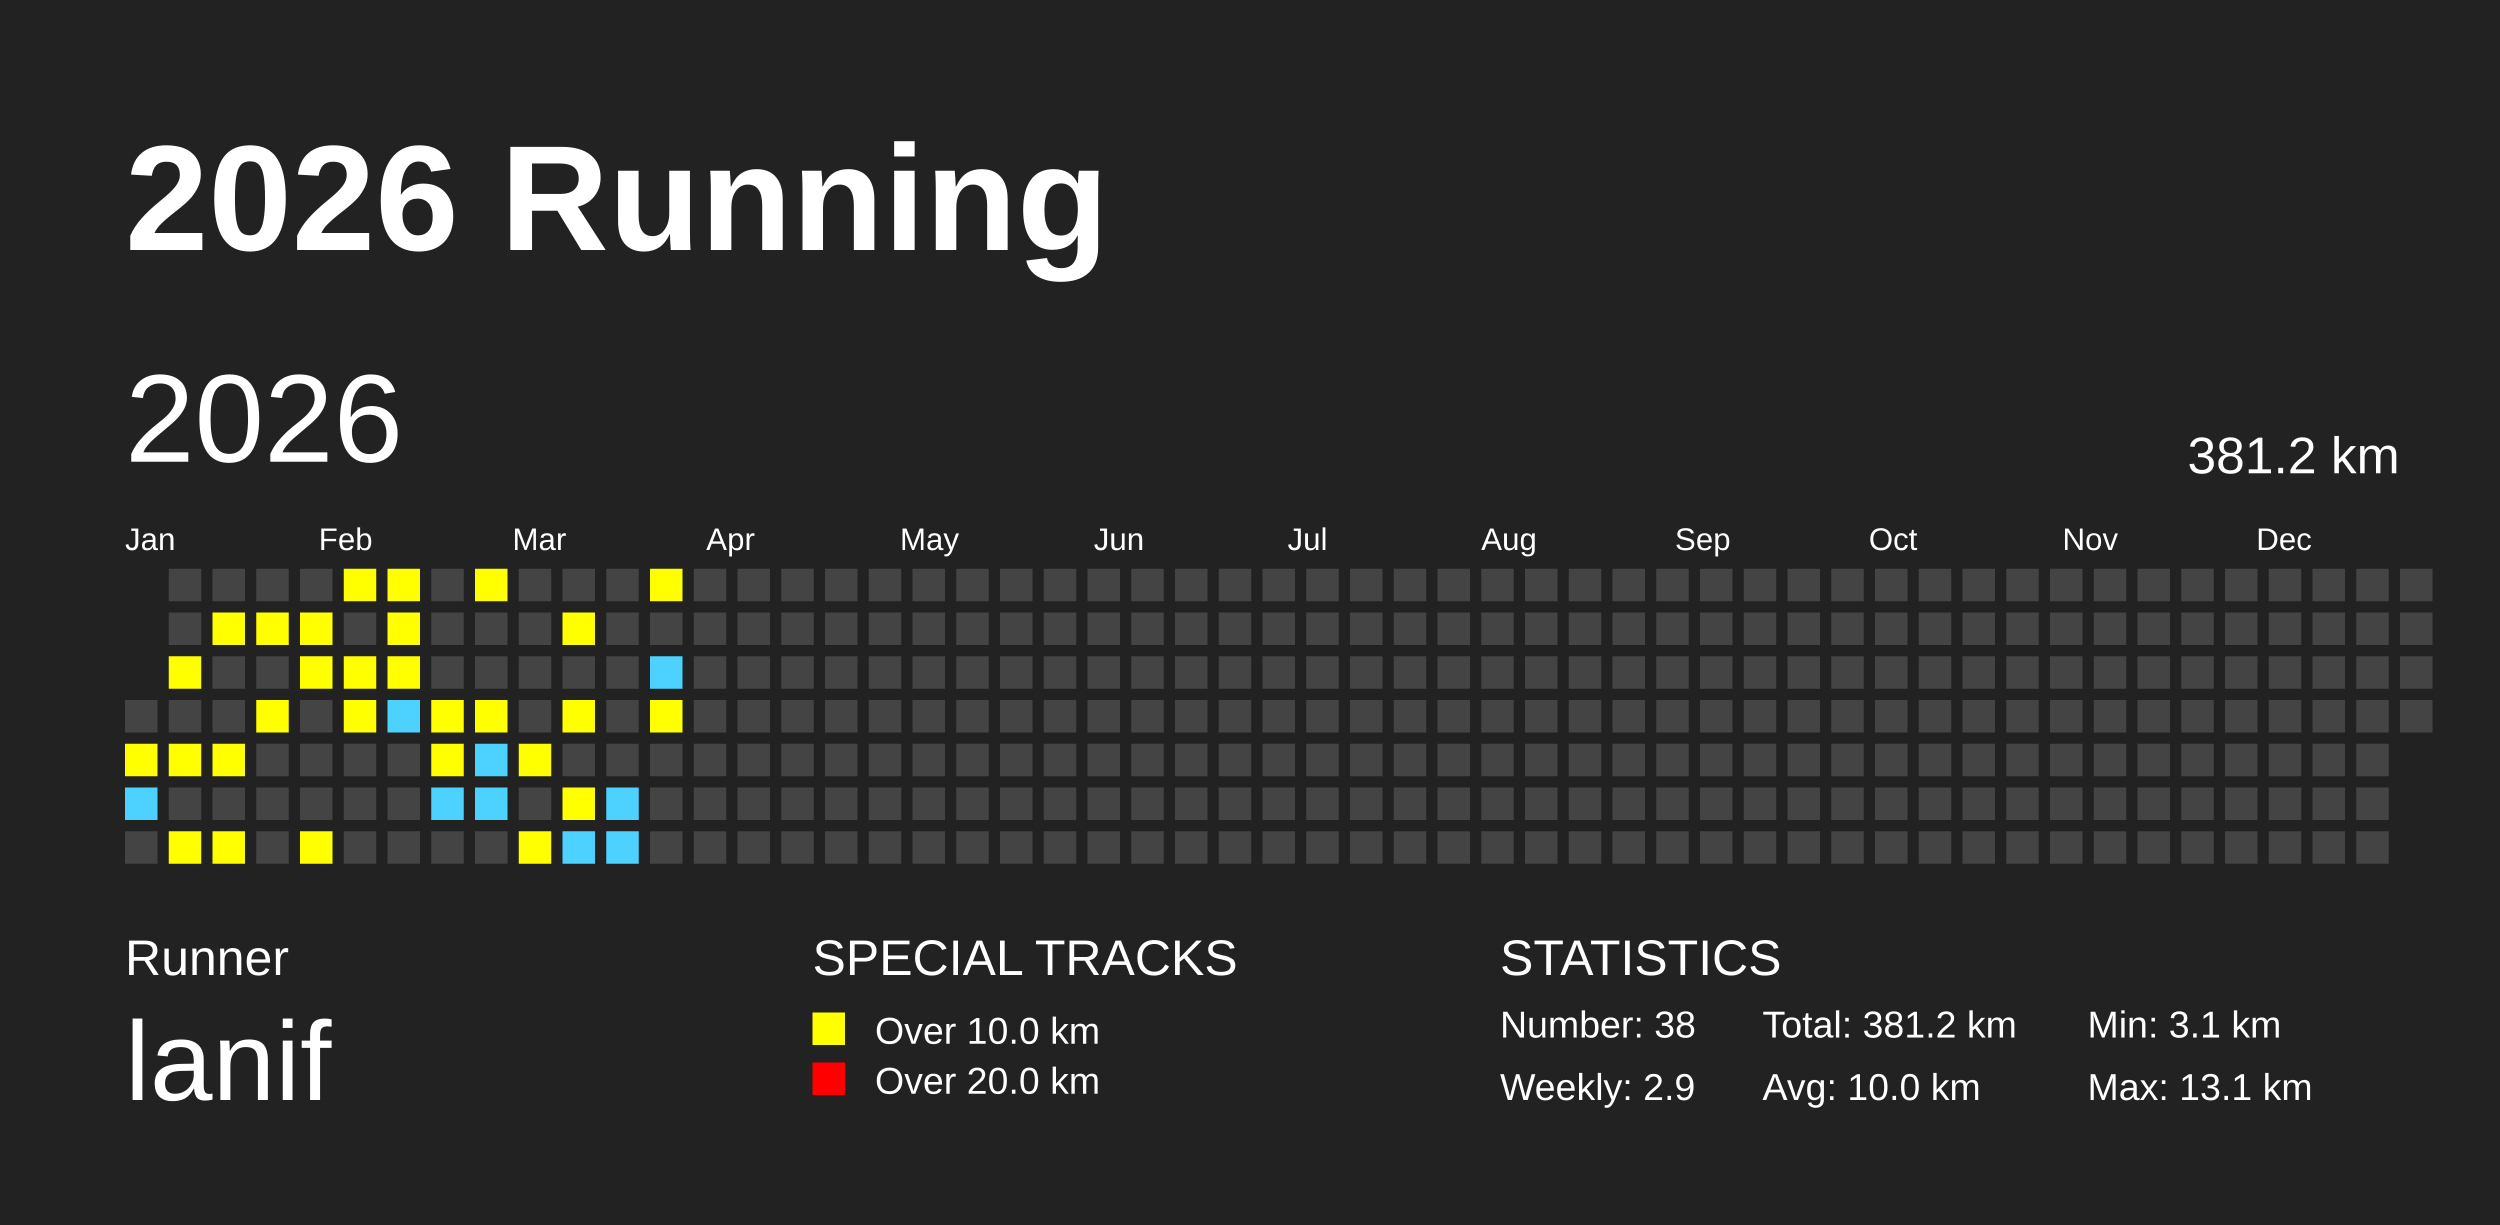
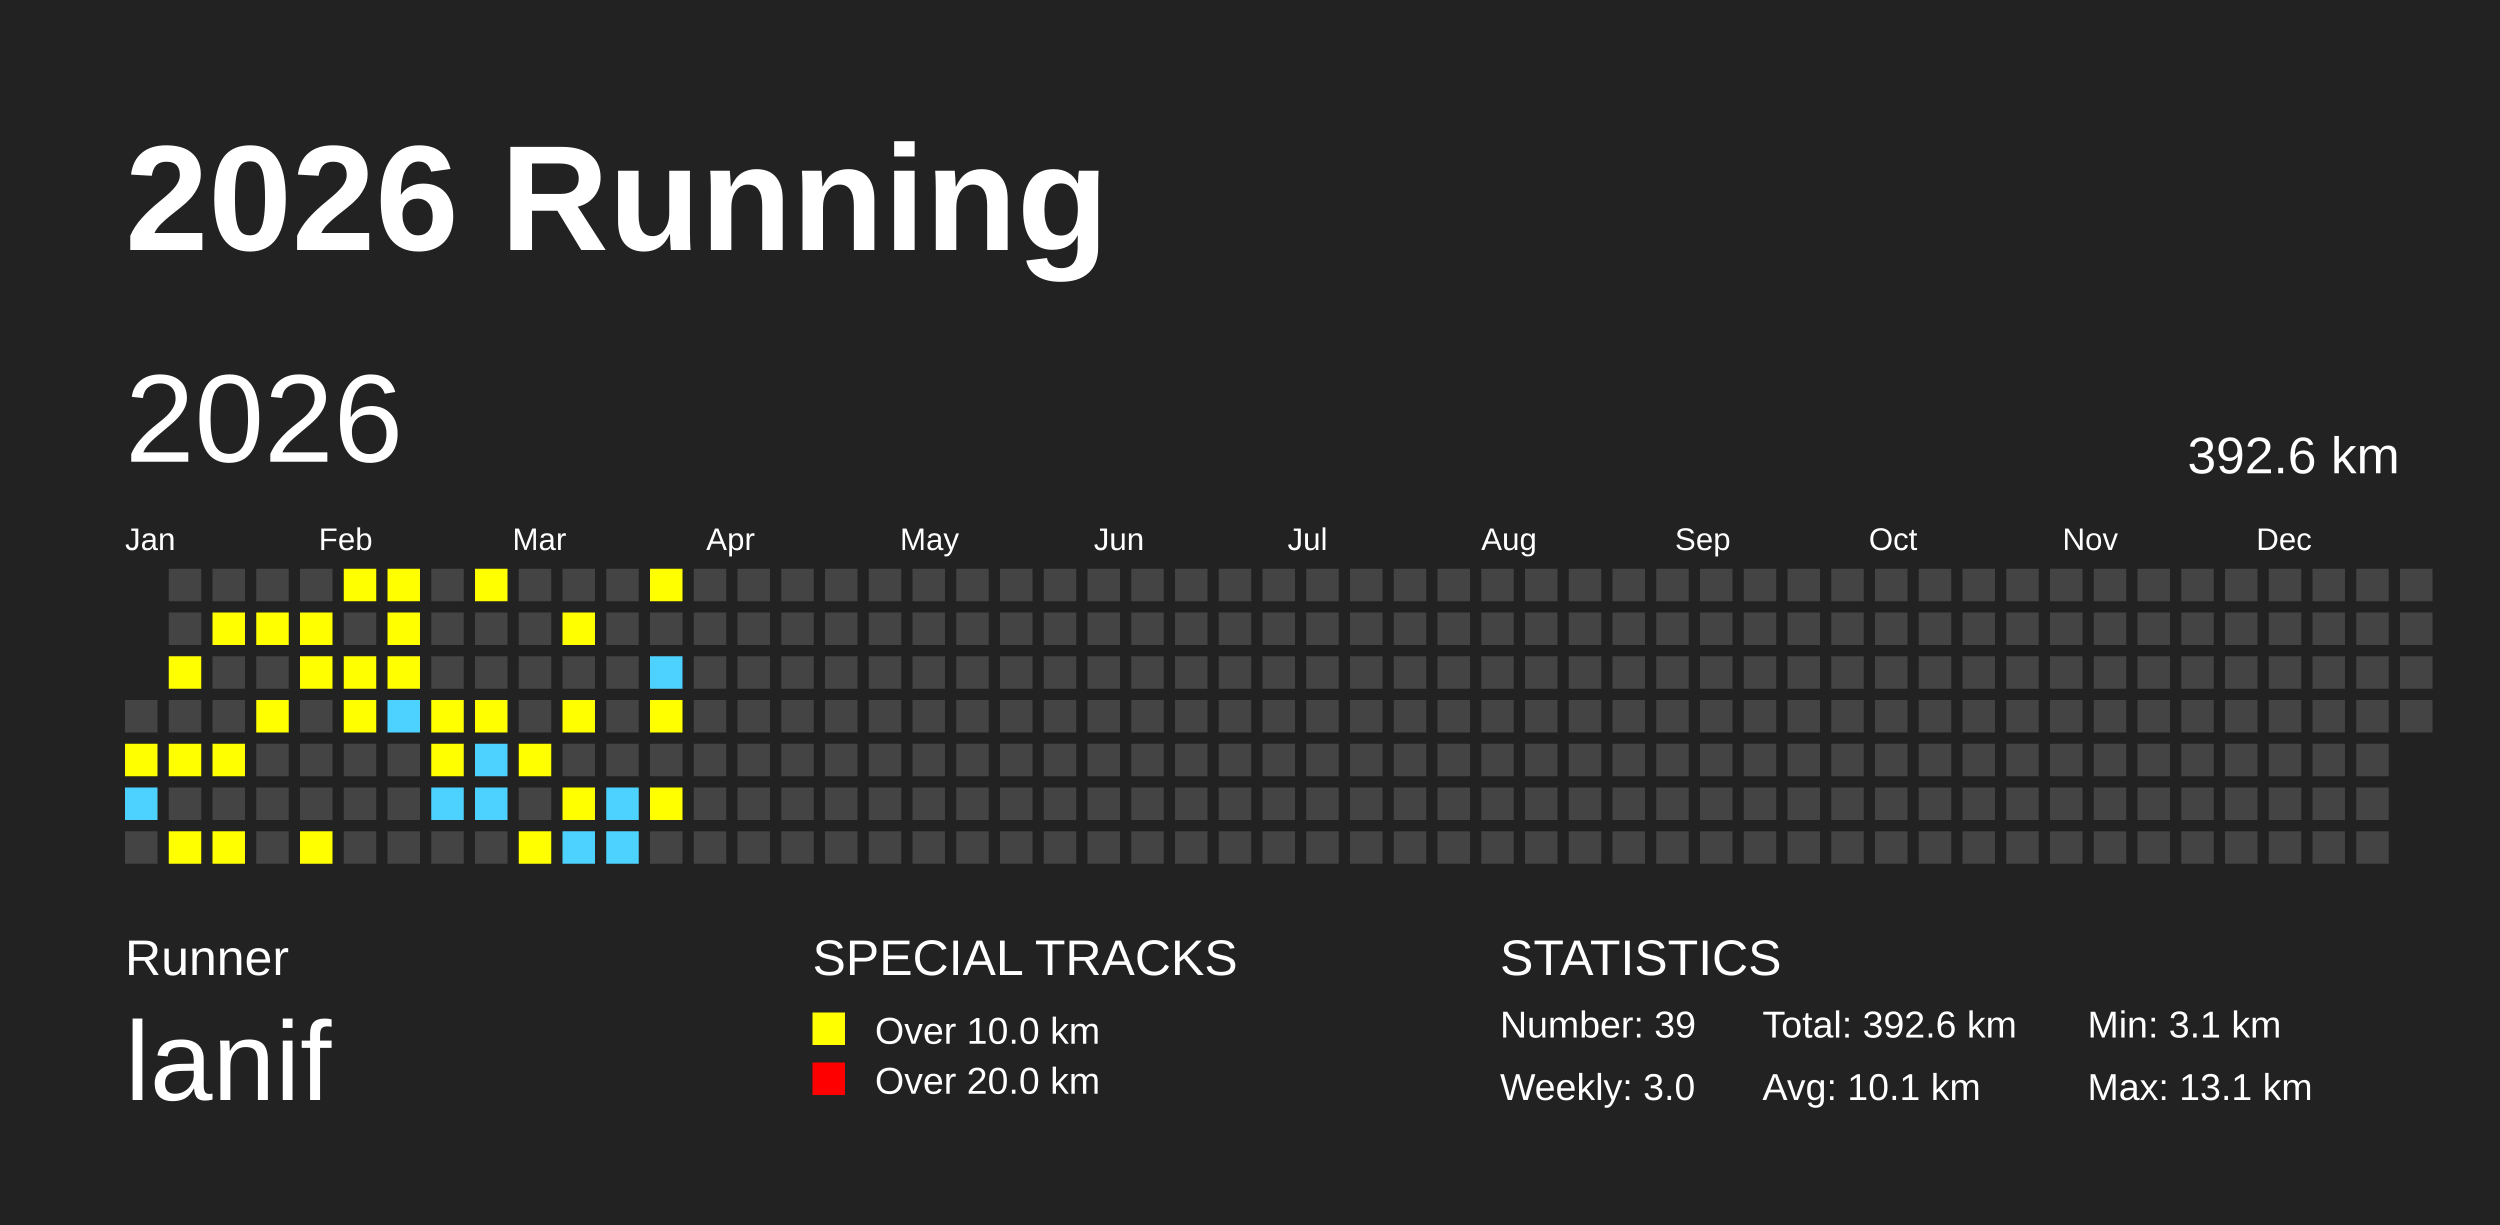
<svg xmlns="http://www.w3.org/2000/svg" baseProfile="full" height="98mm" version="1.1" viewBox="0,0,200,98" width="200mm">
  <defs />
  <rect fill="#222222" height="98" width="200" x="0" y="0" />
  <text fill="#FFFFFF" style="font-size:12px; font-family:Arial; font-weight:bold;" x="10" y="20">2026 Running</text>
  <text fill="#FFFFFF" style="font-size:4px; font-family:Arial" x="10" y="78">Runner</text>
  <text fill="#FFFFFF" style="font-size:9px; font-family:Arial" x="10" y="88">lanif</text>
  <text fill="#FFFFFF" style="font-size:4px; font-family:Arial" x="65" y="78">SPECIAL TRACKS</text>
  <rect fill="yellow" height="2.6" width="2.6" x="65" y="81" />
  <text fill="#FFFFFF" style="font-size:3px; font-family:Arial" x="70" y="83.5">Over 10.0 km</text>
  <rect fill="red" height="2.6" width="2.6" x="65" y="85" />
  <text fill="#FFFFFF" style="font-size:3px; font-family:Arial" x="70" y="87.5">Over 20.0 km</text>
  <text fill="#FFFFFF" style="font-size:4px; font-family:Arial" x="120" y="78">STATISTICS</text>
-   <text fill="#FFFFFF" style="font-size:3px; font-family:Arial" x="120" y="83">Number: 38</text>
-   <text fill="#FFFFFF" style="font-size:3px; font-family:Arial" x="120" y="88">Weekly: 2.9</text>
-   <text fill="#FFFFFF" style="font-size:3px; font-family:Arial" x="141" y="83">Total: 381.2 km</text>
-   <text fill="#FFFFFF" style="font-size:3px; font-family:Arial" x="141" y="88">Avg: 10.0 km</text>
+   <text fill="#FFFFFF" style="font-size:3px; font-family:Arial" x="120" y="83">Number: 39</text>
+   <text fill="#FFFFFF" style="font-size:3px; font-family:Arial" x="120" y="88">Weekly: 3.0</text>
+   <text fill="#FFFFFF" style="font-size:3px; font-family:Arial" x="141" y="83">Total: 392.6 km</text>
+   <text fill="#FFFFFF" style="font-size:3px; font-family:Arial" x="141" y="88">Avg: 10.1 km</text>
  <text fill="#FFFFFF" style="font-size:3px; font-family:Arial" x="167" y="83">Min: 3.1 km</text>
  <text fill="#FFFFFF" style="font-size:3px; font-family:Arial" x="167" y="88">Max: 13.1 km</text>
  <text dominant-baseline="hanging" fill="#FFFFFF" style="font-size:10.0px; font-family:Arial;" x="10" y="30">2026</text>
-   <text dominant-baseline="hanging" fill="#FFFFFF" style="font-size:4.125px; font-family:Arial;" x="175" y="35">381.2 km</text>
+   <text dominant-baseline="hanging" fill="#FFFFFF" style="font-size:4.125px; font-family:Arial;" x="175" y="35">392.6 km</text>
  <text fill="#FFFFFF" style="font-size:2.5px; font-family:Arial" x="10.0" y="44">Jan</text>
  <text fill="#FFFFFF" style="font-size:2.5px; font-family:Arial" x="25.5" y="44">Feb</text>
  <text fill="#FFFFFF" style="font-size:2.5px; font-family:Arial" x="41.0" y="44">Mar</text>
  <text fill="#FFFFFF" style="font-size:2.5px; font-family:Arial" x="56.5" y="44">Apr</text>
  <text fill="#FFFFFF" style="font-size:2.5px; font-family:Arial" x="72.0" y="44">May</text>
  <text fill="#FFFFFF" style="font-size:2.5px; font-family:Arial" x="87.5" y="44">Jun</text>
  <text fill="#FFFFFF" style="font-size:2.5px; font-family:Arial" x="103.0" y="44">Jul</text>
  <text fill="#FFFFFF" style="font-size:2.5px; font-family:Arial" x="118.5" y="44">Aug</text>
  <text fill="#FFFFFF" style="font-size:2.5px; font-family:Arial" x="134.0" y="44">Sep</text>
  <text fill="#FFFFFF" style="font-size:2.5px; font-family:Arial" x="149.5" y="44">Oct</text>
  <text fill="#FFFFFF" style="font-size:2.5px; font-family:Arial" x="165.0" y="44">Nov</text>
  <text fill="#FFFFFF" style="font-size:2.5px; font-family:Arial" x="180.5" y="44">Dec</text>
  <rect fill="#444444" height="2.6" width="2.6" x="10.0" y="56.0" />
  <rect fill="yellow" height="2.6" width="2.6" x="10.0" y="59.5" />
  <rect fill="#4DD2FF" height="2.6" width="2.6" x="10.0" y="63.0" />
  <rect fill="#444444" height="2.6" width="2.6" x="10.0" y="66.5" />
  <rect fill="#444444" height="2.6" width="2.6" x="13.5" y="45.5" />
  <rect fill="#444444" height="2.6" width="2.6" x="13.5" y="49.0" />
  <rect fill="yellow" height="2.6" width="2.6" x="13.5" y="52.5" />
  <rect fill="#444444" height="2.6" width="2.6" x="13.5" y="56.0" />
  <rect fill="yellow" height="2.6" width="2.6" x="13.5" y="59.5" />
  <rect fill="#444444" height="2.6" width="2.6" x="13.5" y="63.0" />
  <rect fill="yellow" height="2.6" width="2.6" x="13.5" y="66.5" />
  <rect fill="#444444" height="2.6" width="2.6" x="17.0" y="45.5" />
  <rect fill="yellow" height="2.6" width="2.6" x="17.0" y="49.0" />
  <rect fill="#444444" height="2.6" width="2.6" x="17.0" y="52.5" />
  <rect fill="#444444" height="2.6" width="2.6" x="17.0" y="56.0" />
  <rect fill="yellow" height="2.6" width="2.6" x="17.0" y="59.5" />
  <rect fill="#444444" height="2.6" width="2.6" x="17.0" y="63.0" />
  <rect fill="yellow" height="2.6" width="2.6" x="17.0" y="66.5" />
  <rect fill="#444444" height="2.6" width="2.6" x="20.5" y="45.5" />
  <rect fill="yellow" height="2.6" width="2.6" x="20.5" y="49.0" />
  <rect fill="#444444" height="2.6" width="2.6" x="20.5" y="52.5" />
  <rect fill="yellow" height="2.6" width="2.6" x="20.5" y="56.0" />
  <rect fill="#444444" height="2.6" width="2.6" x="20.5" y="59.5" />
  <rect fill="#444444" height="2.6" width="2.6" x="20.5" y="63.0" />
  <rect fill="#444444" height="2.6" width="2.6" x="20.5" y="66.5" />
  <rect fill="#444444" height="2.6" width="2.6" x="24.0" y="45.5" />
  <rect fill="yellow" height="2.6" width="2.6" x="24.0" y="49.0" />
  <rect fill="yellow" height="2.6" width="2.6" x="24.0" y="52.5" />
  <rect fill="#444444" height="2.6" width="2.6" x="24.0" y="56.0" />
  <rect fill="#444444" height="2.6" width="2.6" x="24.0" y="59.5" />
  <rect fill="#444444" height="2.6" width="2.6" x="24.0" y="63.0" />
  <rect fill="yellow" height="2.6" width="2.6" x="24.0" y="66.5" />
  <rect fill="yellow" height="2.6" width="2.6" x="27.5" y="45.5" />
  <rect fill="#444444" height="2.6" width="2.6" x="27.5" y="49.0" />
  <rect fill="yellow" height="2.6" width="2.6" x="27.5" y="52.5" />
  <rect fill="yellow" height="2.6" width="2.6" x="27.5" y="56.0" />
  <rect fill="#444444" height="2.6" width="2.6" x="27.5" y="59.5" />
  <rect fill="#444444" height="2.6" width="2.6" x="27.5" y="63.0" />
  <rect fill="#444444" height="2.6" width="2.6" x="27.5" y="66.5" />
  <rect fill="yellow" height="2.6" width="2.6" x="31.0" y="45.5" />
  <rect fill="yellow" height="2.6" width="2.6" x="31.0" y="49.0" />
  <rect fill="yellow" height="2.6" width="2.6" x="31.0" y="52.5" />
  <rect fill="#4DD2FF" height="2.6" width="2.6" x="31.0" y="56.0" />
  <rect fill="#444444" height="2.6" width="2.6" x="31.0" y="59.5" />
  <rect fill="#444444" height="2.6" width="2.6" x="31.0" y="63.0" />
  <rect fill="#444444" height="2.6" width="2.6" x="31.0" y="66.5" />
  <rect fill="#444444" height="2.6" width="2.6" x="34.5" y="45.5" />
  <rect fill="#444444" height="2.6" width="2.6" x="34.5" y="49.0" />
  <rect fill="#444444" height="2.6" width="2.6" x="34.5" y="52.5" />
  <rect fill="yellow" height="2.6" width="2.6" x="34.5" y="56.0" />
  <rect fill="yellow" height="2.6" width="2.6" x="34.5" y="59.5" />
  <rect fill="#4DD2FF" height="2.6" width="2.6" x="34.5" y="63.0" />
  <rect fill="#444444" height="2.6" width="2.6" x="34.5" y="66.5" />
  <rect fill="yellow" height="2.6" width="2.6" x="38.0" y="45.5" />
  <rect fill="#444444" height="2.6" width="2.6" x="38.0" y="49.0" />
  <rect fill="#444444" height="2.6" width="2.6" x="38.0" y="52.5" />
  <rect fill="yellow" height="2.6" width="2.6" x="38.0" y="56.0" />
  <rect fill="#4DD2FF" height="2.6" width="2.6" x="38.0" y="59.5" />
  <rect fill="#4DD2FF" height="2.6" width="2.6" x="38.0" y="63.0" />
  <rect fill="#444444" height="2.6" width="2.6" x="38.0" y="66.5" />
  <rect fill="#444444" height="2.6" width="2.6" x="41.5" y="45.5" />
  <rect fill="#444444" height="2.6" width="2.6" x="41.5" y="49.0" />
  <rect fill="#444444" height="2.6" width="2.6" x="41.5" y="52.5" />
  <rect fill="#444444" height="2.6" width="2.6" x="41.5" y="56.0" />
  <rect fill="yellow" height="2.6" width="2.6" x="41.5" y="59.5" />
  <rect fill="#444444" height="2.6" width="2.6" x="41.5" y="63.0" />
  <rect fill="yellow" height="2.6" width="2.6" x="41.5" y="66.5" />
  <rect fill="#444444" height="2.6" width="2.6" x="45.0" y="45.5" />
  <rect fill="yellow" height="2.6" width="2.6" x="45.0" y="49.0" />
  <rect fill="#444444" height="2.6" width="2.6" x="45.0" y="52.5" />
  <rect fill="yellow" height="2.6" width="2.6" x="45.0" y="56.0" />
  <rect fill="#444444" height="2.6" width="2.6" x="45.0" y="59.5" />
  <rect fill="yellow" height="2.6" width="2.6" x="45.0" y="63.0" />
  <rect fill="#4DD2FF" height="2.6" width="2.6" x="45.0" y="66.5" />
  <rect fill="#444444" height="2.6" width="2.6" x="48.5" y="45.5" />
  <rect fill="#444444" height="2.6" width="2.6" x="48.5" y="49.0" />
  <rect fill="#444444" height="2.6" width="2.6" x="48.5" y="52.5" />
  <rect fill="#444444" height="2.6" width="2.6" x="48.5" y="56.0" />
  <rect fill="#444444" height="2.6" width="2.6" x="48.5" y="59.5" />
  <rect fill="#4DD2FF" height="2.6" width="2.6" x="48.5" y="63.0" />
  <rect fill="#4DD2FF" height="2.6" width="2.6" x="48.5" y="66.5" />
  <rect fill="yellow" height="2.6" width="2.6" x="52.0" y="45.5" />
  <rect fill="#444444" height="2.6" width="2.6" x="52.0" y="49.0" />
  <rect fill="#4DD2FF" height="2.6" width="2.6" x="52.0" y="52.5" />
  <rect fill="yellow" height="2.6" width="2.6" x="52.0" y="56.0" />
  <rect fill="#444444" height="2.6" width="2.6" x="52.0" y="59.5" />
-   <rect fill="#444444" height="2.6" width="2.6" x="52.0" y="63.0" />
+   <rect fill="yellow" height="2.6" width="2.6" x="52.0" y="63.0" />
  <rect fill="#444444" height="2.6" width="2.6" x="52.0" y="66.5" />
  <rect fill="#444444" height="2.6" width="2.6" x="55.5" y="45.5" />
  <rect fill="#444444" height="2.6" width="2.6" x="55.5" y="49.0" />
  <rect fill="#444444" height="2.6" width="2.6" x="55.5" y="52.5" />
  <rect fill="#444444" height="2.6" width="2.6" x="55.5" y="56.0" />
  <rect fill="#444444" height="2.6" width="2.6" x="55.5" y="59.5" />
  <rect fill="#444444" height="2.6" width="2.6" x="55.5" y="63.0" />
  <rect fill="#444444" height="2.6" width="2.6" x="55.5" y="66.5" />
  <rect fill="#444444" height="2.6" width="2.6" x="59.0" y="45.5" />
  <rect fill="#444444" height="2.6" width="2.6" x="59.0" y="49.0" />
  <rect fill="#444444" height="2.6" width="2.6" x="59.0" y="52.5" />
  <rect fill="#444444" height="2.6" width="2.6" x="59.0" y="56.0" />
  <rect fill="#444444" height="2.6" width="2.6" x="59.0" y="59.5" />
  <rect fill="#444444" height="2.6" width="2.6" x="59.0" y="63.0" />
  <rect fill="#444444" height="2.6" width="2.6" x="59.0" y="66.5" />
  <rect fill="#444444" height="2.6" width="2.6" x="62.5" y="45.5" />
  <rect fill="#444444" height="2.6" width="2.6" x="62.5" y="49.0" />
  <rect fill="#444444" height="2.6" width="2.6" x="62.5" y="52.5" />
  <rect fill="#444444" height="2.6" width="2.6" x="62.5" y="56.0" />
  <rect fill="#444444" height="2.6" width="2.6" x="62.5" y="59.5" />
  <rect fill="#444444" height="2.6" width="2.6" x="62.5" y="63.0" />
  <rect fill="#444444" height="2.6" width="2.6" x="62.5" y="66.5" />
  <rect fill="#444444" height="2.6" width="2.6" x="66.0" y="45.5" />
  <rect fill="#444444" height="2.6" width="2.6" x="66.0" y="49.0" />
  <rect fill="#444444" height="2.6" width="2.6" x="66.0" y="52.5" />
  <rect fill="#444444" height="2.6" width="2.6" x="66.0" y="56.0" />
  <rect fill="#444444" height="2.6" width="2.6" x="66.0" y="59.5" />
  <rect fill="#444444" height="2.6" width="2.6" x="66.0" y="63.0" />
  <rect fill="#444444" height="2.6" width="2.6" x="66.0" y="66.5" />
  <rect fill="#444444" height="2.6" width="2.6" x="69.5" y="45.5" />
  <rect fill="#444444" height="2.6" width="2.6" x="69.5" y="49.0" />
  <rect fill="#444444" height="2.6" width="2.6" x="69.5" y="52.5" />
  <rect fill="#444444" height="2.6" width="2.6" x="69.5" y="56.0" />
  <rect fill="#444444" height="2.6" width="2.6" x="69.5" y="59.5" />
  <rect fill="#444444" height="2.6" width="2.6" x="69.5" y="63.0" />
  <rect fill="#444444" height="2.6" width="2.6" x="69.5" y="66.5" />
  <rect fill="#444444" height="2.6" width="2.6" x="73.0" y="45.5" />
  <rect fill="#444444" height="2.6" width="2.6" x="73.0" y="49.0" />
  <rect fill="#444444" height="2.6" width="2.6" x="73.0" y="52.5" />
  <rect fill="#444444" height="2.6" width="2.6" x="73.0" y="56.0" />
  <rect fill="#444444" height="2.6" width="2.6" x="73.0" y="59.5" />
  <rect fill="#444444" height="2.6" width="2.6" x="73.0" y="63.0" />
  <rect fill="#444444" height="2.6" width="2.6" x="73.0" y="66.5" />
  <rect fill="#444444" height="2.6" width="2.6" x="76.5" y="45.5" />
  <rect fill="#444444" height="2.6" width="2.6" x="76.5" y="49.0" />
  <rect fill="#444444" height="2.6" width="2.6" x="76.5" y="52.5" />
  <rect fill="#444444" height="2.6" width="2.6" x="76.5" y="56.0" />
  <rect fill="#444444" height="2.6" width="2.6" x="76.5" y="59.5" />
  <rect fill="#444444" height="2.6" width="2.6" x="76.5" y="63.0" />
  <rect fill="#444444" height="2.6" width="2.6" x="76.5" y="66.5" />
  <rect fill="#444444" height="2.6" width="2.6" x="80.0" y="45.5" />
  <rect fill="#444444" height="2.6" width="2.6" x="80.0" y="49.0" />
  <rect fill="#444444" height="2.6" width="2.6" x="80.0" y="52.5" />
  <rect fill="#444444" height="2.6" width="2.6" x="80.0" y="56.0" />
  <rect fill="#444444" height="2.6" width="2.6" x="80.0" y="59.5" />
  <rect fill="#444444" height="2.6" width="2.6" x="80.0" y="63.0" />
  <rect fill="#444444" height="2.6" width="2.6" x="80.0" y="66.5" />
  <rect fill="#444444" height="2.6" width="2.6" x="83.5" y="45.5" />
  <rect fill="#444444" height="2.6" width="2.6" x="83.5" y="49.0" />
  <rect fill="#444444" height="2.6" width="2.6" x="83.5" y="52.5" />
  <rect fill="#444444" height="2.6" width="2.6" x="83.5" y="56.0" />
  <rect fill="#444444" height="2.6" width="2.6" x="83.5" y="59.5" />
  <rect fill="#444444" height="2.6" width="2.6" x="83.5" y="63.0" />
  <rect fill="#444444" height="2.6" width="2.6" x="83.5" y="66.5" />
  <rect fill="#444444" height="2.6" width="2.6" x="87.0" y="45.5" />
  <rect fill="#444444" height="2.6" width="2.6" x="87.0" y="49.0" />
  <rect fill="#444444" height="2.6" width="2.6" x="87.0" y="52.5" />
  <rect fill="#444444" height="2.6" width="2.6" x="87.0" y="56.0" />
  <rect fill="#444444" height="2.6" width="2.6" x="87.0" y="59.5" />
  <rect fill="#444444" height="2.6" width="2.6" x="87.0" y="63.0" />
  <rect fill="#444444" height="2.6" width="2.6" x="87.0" y="66.5" />
  <rect fill="#444444" height="2.6" width="2.6" x="90.5" y="45.5" />
  <rect fill="#444444" height="2.6" width="2.6" x="90.5" y="49.0" />
  <rect fill="#444444" height="2.6" width="2.6" x="90.5" y="52.5" />
  <rect fill="#444444" height="2.6" width="2.6" x="90.5" y="56.0" />
  <rect fill="#444444" height="2.6" width="2.6" x="90.5" y="59.5" />
  <rect fill="#444444" height="2.6" width="2.6" x="90.5" y="63.0" />
  <rect fill="#444444" height="2.6" width="2.6" x="90.5" y="66.5" />
  <rect fill="#444444" height="2.6" width="2.6" x="94.0" y="45.5" />
  <rect fill="#444444" height="2.6" width="2.6" x="94.0" y="49.0" />
  <rect fill="#444444" height="2.6" width="2.6" x="94.0" y="52.5" />
  <rect fill="#444444" height="2.6" width="2.6" x="94.0" y="56.0" />
  <rect fill="#444444" height="2.6" width="2.6" x="94.0" y="59.5" />
  <rect fill="#444444" height="2.6" width="2.6" x="94.0" y="63.0" />
  <rect fill="#444444" height="2.6" width="2.6" x="94.0" y="66.5" />
  <rect fill="#444444" height="2.6" width="2.6" x="97.5" y="45.5" />
  <rect fill="#444444" height="2.6" width="2.6" x="97.5" y="49.0" />
  <rect fill="#444444" height="2.6" width="2.6" x="97.5" y="52.5" />
  <rect fill="#444444" height="2.6" width="2.6" x="97.5" y="56.0" />
  <rect fill="#444444" height="2.6" width="2.6" x="97.5" y="59.5" />
  <rect fill="#444444" height="2.6" width="2.6" x="97.5" y="63.0" />
  <rect fill="#444444" height="2.6" width="2.6" x="97.5" y="66.5" />
  <rect fill="#444444" height="2.6" width="2.6" x="101.0" y="45.5" />
  <rect fill="#444444" height="2.6" width="2.6" x="101.0" y="49.0" />
  <rect fill="#444444" height="2.6" width="2.6" x="101.0" y="52.5" />
  <rect fill="#444444" height="2.6" width="2.6" x="101.0" y="56.0" />
  <rect fill="#444444" height="2.6" width="2.6" x="101.0" y="59.5" />
  <rect fill="#444444" height="2.6" width="2.6" x="101.0" y="63.0" />
  <rect fill="#444444" height="2.6" width="2.6" x="101.0" y="66.5" />
  <rect fill="#444444" height="2.6" width="2.6" x="104.5" y="45.5" />
  <rect fill="#444444" height="2.6" width="2.6" x="104.5" y="49.0" />
  <rect fill="#444444" height="2.6" width="2.6" x="104.5" y="52.5" />
  <rect fill="#444444" height="2.6" width="2.6" x="104.5" y="56.0" />
  <rect fill="#444444" height="2.6" width="2.6" x="104.5" y="59.5" />
  <rect fill="#444444" height="2.6" width="2.6" x="104.5" y="63.0" />
  <rect fill="#444444" height="2.6" width="2.6" x="104.5" y="66.5" />
  <rect fill="#444444" height="2.6" width="2.6" x="108.0" y="45.5" />
  <rect fill="#444444" height="2.6" width="2.6" x="108.0" y="49.0" />
  <rect fill="#444444" height="2.6" width="2.6" x="108.0" y="52.5" />
  <rect fill="#444444" height="2.6" width="2.6" x="108.0" y="56.0" />
  <rect fill="#444444" height="2.6" width="2.6" x="108.0" y="59.5" />
  <rect fill="#444444" height="2.6" width="2.6" x="108.0" y="63.0" />
  <rect fill="#444444" height="2.6" width="2.6" x="108.0" y="66.5" />
  <rect fill="#444444" height="2.6" width="2.6" x="111.5" y="45.5" />
  <rect fill="#444444" height="2.6" width="2.6" x="111.5" y="49.0" />
  <rect fill="#444444" height="2.6" width="2.6" x="111.5" y="52.5" />
  <rect fill="#444444" height="2.6" width="2.6" x="111.5" y="56.0" />
  <rect fill="#444444" height="2.6" width="2.6" x="111.5" y="59.5" />
  <rect fill="#444444" height="2.6" width="2.6" x="111.5" y="63.0" />
  <rect fill="#444444" height="2.6" width="2.6" x="111.5" y="66.5" />
  <rect fill="#444444" height="2.6" width="2.6" x="115.0" y="45.5" />
  <rect fill="#444444" height="2.6" width="2.6" x="115.0" y="49.0" />
  <rect fill="#444444" height="2.6" width="2.6" x="115.0" y="52.5" />
  <rect fill="#444444" height="2.6" width="2.6" x="115.0" y="56.0" />
  <rect fill="#444444" height="2.6" width="2.6" x="115.0" y="59.5" />
  <rect fill="#444444" height="2.6" width="2.6" x="115.0" y="63.0" />
  <rect fill="#444444" height="2.6" width="2.6" x="115.0" y="66.5" />
  <rect fill="#444444" height="2.6" width="2.6" x="118.5" y="45.5" />
  <rect fill="#444444" height="2.6" width="2.6" x="118.5" y="49.0" />
  <rect fill="#444444" height="2.6" width="2.6" x="118.5" y="52.5" />
  <rect fill="#444444" height="2.6" width="2.6" x="118.5" y="56.0" />
  <rect fill="#444444" height="2.6" width="2.6" x="118.5" y="59.5" />
  <rect fill="#444444" height="2.6" width="2.6" x="118.5" y="63.0" />
  <rect fill="#444444" height="2.6" width="2.6" x="118.5" y="66.5" />
  <rect fill="#444444" height="2.6" width="2.6" x="122.0" y="45.5" />
  <rect fill="#444444" height="2.6" width="2.6" x="122.0" y="49.0" />
  <rect fill="#444444" height="2.6" width="2.6" x="122.0" y="52.5" />
  <rect fill="#444444" height="2.6" width="2.6" x="122.0" y="56.0" />
  <rect fill="#444444" height="2.6" width="2.6" x="122.0" y="59.5" />
  <rect fill="#444444" height="2.6" width="2.6" x="122.0" y="63.0" />
  <rect fill="#444444" height="2.6" width="2.6" x="122.0" y="66.5" />
  <rect fill="#444444" height="2.6" width="2.6" x="125.5" y="45.5" />
  <rect fill="#444444" height="2.6" width="2.6" x="125.5" y="49.0" />
  <rect fill="#444444" height="2.6" width="2.6" x="125.5" y="52.5" />
  <rect fill="#444444" height="2.6" width="2.6" x="125.5" y="56.0" />
  <rect fill="#444444" height="2.6" width="2.6" x="125.5" y="59.5" />
  <rect fill="#444444" height="2.6" width="2.6" x="125.5" y="63.0" />
  <rect fill="#444444" height="2.6" width="2.6" x="125.5" y="66.5" />
  <rect fill="#444444" height="2.6" width="2.6" x="129.0" y="45.5" />
  <rect fill="#444444" height="2.6" width="2.6" x="129.0" y="49.0" />
  <rect fill="#444444" height="2.6" width="2.6" x="129.0" y="52.5" />
  <rect fill="#444444" height="2.6" width="2.6" x="129.0" y="56.0" />
  <rect fill="#444444" height="2.6" width="2.6" x="129.0" y="59.5" />
  <rect fill="#444444" height="2.6" width="2.6" x="129.0" y="63.0" />
  <rect fill="#444444" height="2.6" width="2.6" x="129.0" y="66.5" />
  <rect fill="#444444" height="2.6" width="2.6" x="132.5" y="45.5" />
  <rect fill="#444444" height="2.6" width="2.6" x="132.5" y="49.0" />
  <rect fill="#444444" height="2.6" width="2.6" x="132.5" y="52.5" />
  <rect fill="#444444" height="2.6" width="2.6" x="132.5" y="56.0" />
  <rect fill="#444444" height="2.6" width="2.6" x="132.5" y="59.5" />
  <rect fill="#444444" height="2.6" width="2.6" x="132.5" y="63.0" />
  <rect fill="#444444" height="2.6" width="2.6" x="132.5" y="66.5" />
  <rect fill="#444444" height="2.6" width="2.6" x="136.0" y="45.5" />
  <rect fill="#444444" height="2.6" width="2.6" x="136.0" y="49.0" />
  <rect fill="#444444" height="2.6" width="2.6" x="136.0" y="52.5" />
  <rect fill="#444444" height="2.6" width="2.6" x="136.0" y="56.0" />
  <rect fill="#444444" height="2.6" width="2.6" x="136.0" y="59.5" />
  <rect fill="#444444" height="2.6" width="2.6" x="136.0" y="63.0" />
  <rect fill="#444444" height="2.6" width="2.6" x="136.0" y="66.5" />
  <rect fill="#444444" height="2.6" width="2.6" x="139.5" y="45.5" />
  <rect fill="#444444" height="2.6" width="2.6" x="139.5" y="49.0" />
  <rect fill="#444444" height="2.6" width="2.6" x="139.5" y="52.5" />
  <rect fill="#444444" height="2.6" width="2.6" x="139.5" y="56.0" />
  <rect fill="#444444" height="2.6" width="2.6" x="139.5" y="59.5" />
  <rect fill="#444444" height="2.6" width="2.6" x="139.5" y="63.0" />
  <rect fill="#444444" height="2.6" width="2.6" x="139.5" y="66.5" />
  <rect fill="#444444" height="2.6" width="2.6" x="143.0" y="45.5" />
  <rect fill="#444444" height="2.6" width="2.6" x="143.0" y="49.0" />
  <rect fill="#444444" height="2.6" width="2.6" x="143.0" y="52.5" />
  <rect fill="#444444" height="2.6" width="2.6" x="143.0" y="56.0" />
  <rect fill="#444444" height="2.6" width="2.6" x="143.0" y="59.5" />
  <rect fill="#444444" height="2.6" width="2.6" x="143.0" y="63.0" />
  <rect fill="#444444" height="2.6" width="2.6" x="143.0" y="66.5" />
  <rect fill="#444444" height="2.6" width="2.6" x="146.5" y="45.5" />
  <rect fill="#444444" height="2.6" width="2.6" x="146.5" y="49.0" />
  <rect fill="#444444" height="2.6" width="2.6" x="146.5" y="52.5" />
  <rect fill="#444444" height="2.6" width="2.6" x="146.5" y="56.0" />
  <rect fill="#444444" height="2.6" width="2.6" x="146.5" y="59.5" />
  <rect fill="#444444" height="2.6" width="2.6" x="146.5" y="63.0" />
  <rect fill="#444444" height="2.6" width="2.6" x="146.5" y="66.5" />
  <rect fill="#444444" height="2.6" width="2.6" x="150.0" y="45.5" />
  <rect fill="#444444" height="2.6" width="2.6" x="150.0" y="49.0" />
  <rect fill="#444444" height="2.6" width="2.6" x="150.0" y="52.5" />
  <rect fill="#444444" height="2.6" width="2.6" x="150.0" y="56.0" />
  <rect fill="#444444" height="2.6" width="2.6" x="150.0" y="59.5" />
  <rect fill="#444444" height="2.6" width="2.6" x="150.0" y="63.0" />
  <rect fill="#444444" height="2.6" width="2.6" x="150.0" y="66.5" />
  <rect fill="#444444" height="2.6" width="2.6" x="153.5" y="45.5" />
  <rect fill="#444444" height="2.6" width="2.6" x="153.5" y="49.0" />
  <rect fill="#444444" height="2.6" width="2.6" x="153.5" y="52.5" />
  <rect fill="#444444" height="2.6" width="2.6" x="153.5" y="56.0" />
  <rect fill="#444444" height="2.6" width="2.6" x="153.5" y="59.5" />
  <rect fill="#444444" height="2.6" width="2.6" x="153.5" y="63.0" />
  <rect fill="#444444" height="2.6" width="2.6" x="153.5" y="66.5" />
  <rect fill="#444444" height="2.6" width="2.6" x="157.0" y="45.5" />
  <rect fill="#444444" height="2.6" width="2.6" x="157.0" y="49.0" />
  <rect fill="#444444" height="2.6" width="2.6" x="157.0" y="52.5" />
  <rect fill="#444444" height="2.6" width="2.6" x="157.0" y="56.0" />
  <rect fill="#444444" height="2.6" width="2.6" x="157.0" y="59.5" />
  <rect fill="#444444" height="2.6" width="2.6" x="157.0" y="63.0" />
  <rect fill="#444444" height="2.6" width="2.6" x="157.0" y="66.5" />
  <rect fill="#444444" height="2.6" width="2.6" x="160.5" y="45.5" />
  <rect fill="#444444" height="2.6" width="2.6" x="160.5" y="49.0" />
  <rect fill="#444444" height="2.6" width="2.6" x="160.5" y="52.5" />
  <rect fill="#444444" height="2.6" width="2.6" x="160.5" y="56.0" />
  <rect fill="#444444" height="2.6" width="2.6" x="160.5" y="59.5" />
  <rect fill="#444444" height="2.6" width="2.6" x="160.5" y="63.0" />
  <rect fill="#444444" height="2.6" width="2.6" x="160.5" y="66.5" />
  <rect fill="#444444" height="2.6" width="2.6" x="164.0" y="45.5" />
  <rect fill="#444444" height="2.6" width="2.6" x="164.0" y="49.0" />
  <rect fill="#444444" height="2.6" width="2.6" x="164.0" y="52.5" />
  <rect fill="#444444" height="2.6" width="2.6" x="164.0" y="56.0" />
  <rect fill="#444444" height="2.6" width="2.6" x="164.0" y="59.5" />
  <rect fill="#444444" height="2.6" width="2.6" x="164.0" y="63.0" />
  <rect fill="#444444" height="2.6" width="2.6" x="164.0" y="66.5" />
  <rect fill="#444444" height="2.6" width="2.6" x="167.5" y="45.5" />
  <rect fill="#444444" height="2.6" width="2.6" x="167.5" y="49.0" />
  <rect fill="#444444" height="2.6" width="2.6" x="167.5" y="52.5" />
  <rect fill="#444444" height="2.6" width="2.6" x="167.5" y="56.0" />
  <rect fill="#444444" height="2.6" width="2.6" x="167.5" y="59.5" />
  <rect fill="#444444" height="2.6" width="2.6" x="167.5" y="63.0" />
  <rect fill="#444444" height="2.6" width="2.6" x="167.5" y="66.5" />
  <rect fill="#444444" height="2.6" width="2.6" x="171.0" y="45.5" />
  <rect fill="#444444" height="2.6" width="2.6" x="171.0" y="49.0" />
  <rect fill="#444444" height="2.6" width="2.6" x="171.0" y="52.5" />
  <rect fill="#444444" height="2.6" width="2.6" x="171.0" y="56.0" />
  <rect fill="#444444" height="2.6" width="2.6" x="171.0" y="59.5" />
  <rect fill="#444444" height="2.6" width="2.6" x="171.0" y="63.0" />
  <rect fill="#444444" height="2.6" width="2.6" x="171.0" y="66.5" />
  <rect fill="#444444" height="2.6" width="2.6" x="174.5" y="45.5" />
  <rect fill="#444444" height="2.6" width="2.6" x="174.5" y="49.0" />
  <rect fill="#444444" height="2.6" width="2.6" x="174.5" y="52.5" />
  <rect fill="#444444" height="2.6" width="2.6" x="174.5" y="56.0" />
  <rect fill="#444444" height="2.6" width="2.6" x="174.5" y="59.5" />
  <rect fill="#444444" height="2.6" width="2.6" x="174.5" y="63.0" />
  <rect fill="#444444" height="2.6" width="2.6" x="174.5" y="66.5" />
  <rect fill="#444444" height="2.6" width="2.6" x="178.0" y="45.5" />
  <rect fill="#444444" height="2.6" width="2.6" x="178.0" y="49.0" />
  <rect fill="#444444" height="2.6" width="2.6" x="178.0" y="52.5" />
  <rect fill="#444444" height="2.6" width="2.6" x="178.0" y="56.0" />
  <rect fill="#444444" height="2.6" width="2.6" x="178.0" y="59.5" />
  <rect fill="#444444" height="2.6" width="2.6" x="178.0" y="63.0" />
  <rect fill="#444444" height="2.6" width="2.6" x="178.0" y="66.5" />
  <rect fill="#444444" height="2.6" width="2.6" x="181.5" y="45.5" />
  <rect fill="#444444" height="2.6" width="2.6" x="181.5" y="49.0" />
  <rect fill="#444444" height="2.6" width="2.6" x="181.5" y="52.5" />
  <rect fill="#444444" height="2.6" width="2.6" x="181.5" y="56.0" />
  <rect fill="#444444" height="2.6" width="2.6" x="181.5" y="59.5" />
  <rect fill="#444444" height="2.6" width="2.6" x="181.5" y="63.0" />
  <rect fill="#444444" height="2.6" width="2.6" x="181.5" y="66.5" />
  <rect fill="#444444" height="2.6" width="2.6" x="185.0" y="45.5" />
  <rect fill="#444444" height="2.6" width="2.6" x="185.0" y="49.0" />
  <rect fill="#444444" height="2.6" width="2.6" x="185.0" y="52.5" />
  <rect fill="#444444" height="2.6" width="2.6" x="185.0" y="56.0" />
  <rect fill="#444444" height="2.6" width="2.6" x="185.0" y="59.5" />
  <rect fill="#444444" height="2.6" width="2.6" x="185.0" y="63.0" />
  <rect fill="#444444" height="2.6" width="2.6" x="185.0" y="66.5" />
  <rect fill="#444444" height="2.6" width="2.6" x="188.5" y="45.5" />
  <rect fill="#444444" height="2.6" width="2.6" x="188.5" y="49.0" />
  <rect fill="#444444" height="2.6" width="2.6" x="188.5" y="52.5" />
  <rect fill="#444444" height="2.6" width="2.6" x="188.5" y="56.0" />
  <rect fill="#444444" height="2.6" width="2.6" x="188.5" y="59.5" />
  <rect fill="#444444" height="2.6" width="2.6" x="188.5" y="63.0" />
  <rect fill="#444444" height="2.6" width="2.6" x="188.5" y="66.5" />
  <rect fill="#444444" height="2.6" width="2.6" x="192.0" y="45.5" />
  <rect fill="#444444" height="2.6" width="2.6" x="192.0" y="49.0" />
  <rect fill="#444444" height="2.6" width="2.6" x="192.0" y="52.5" />
  <rect fill="#444444" height="2.6" width="2.6" x="192.0" y="56.0" />
</svg>
